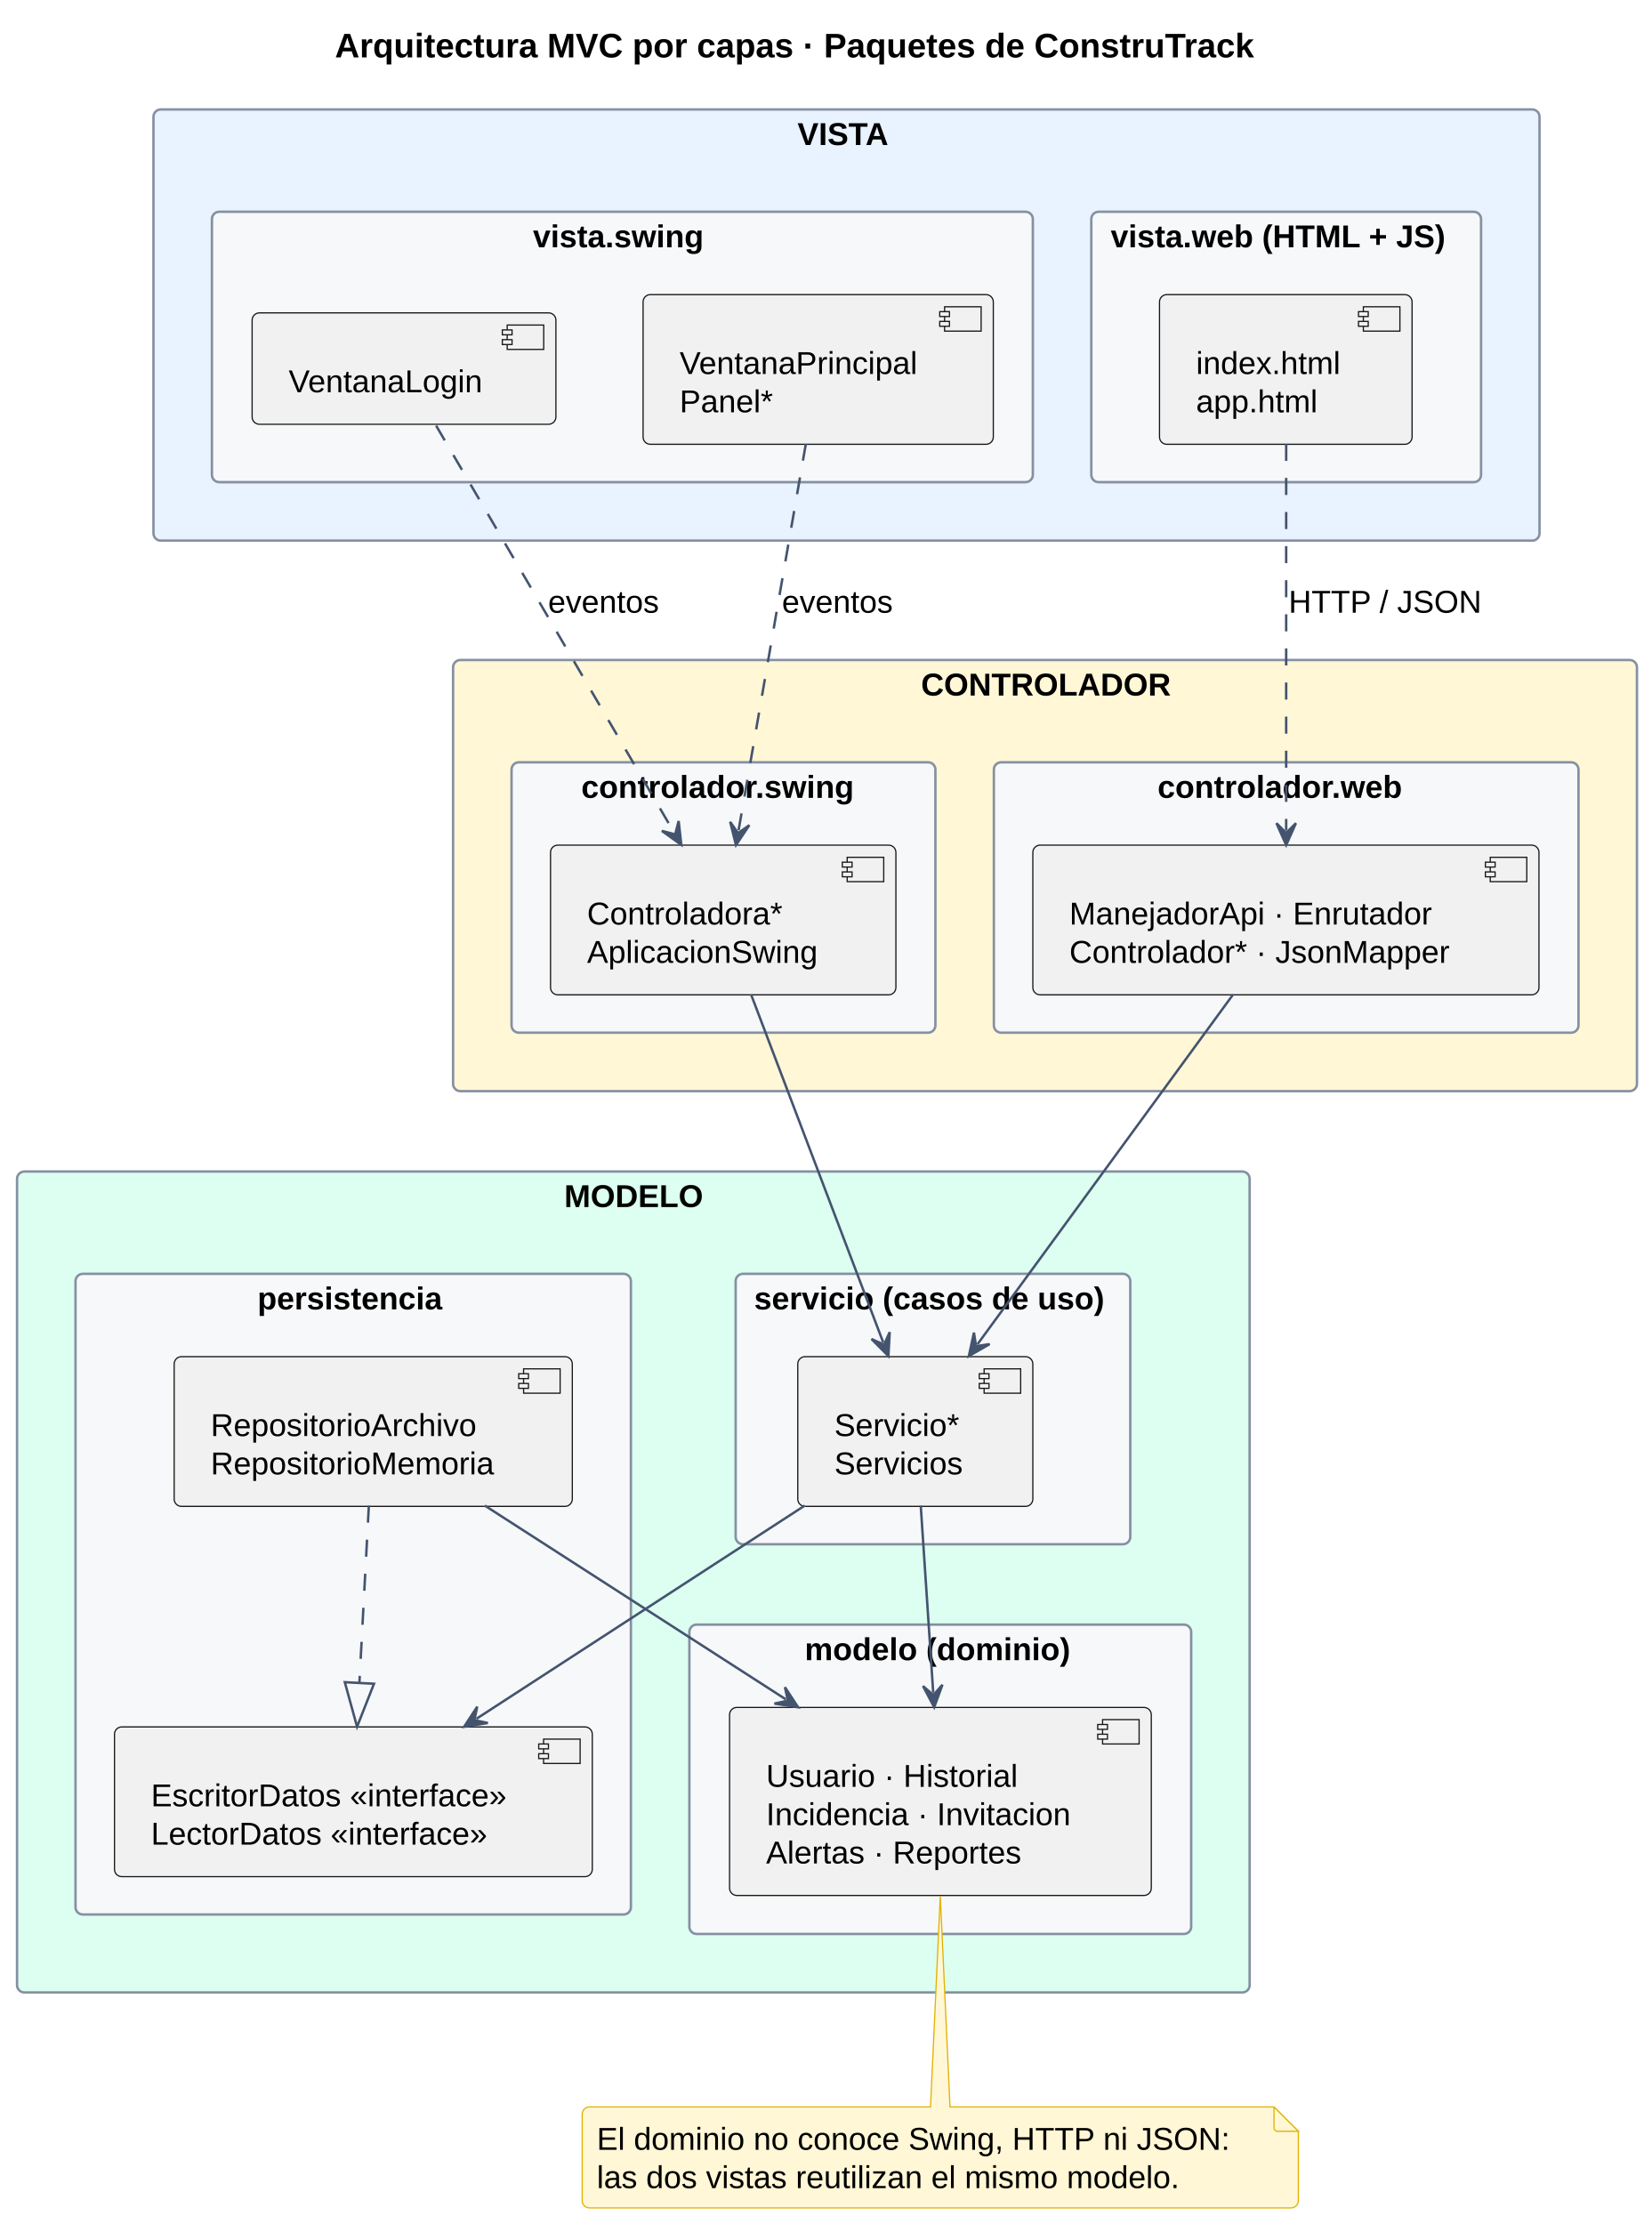
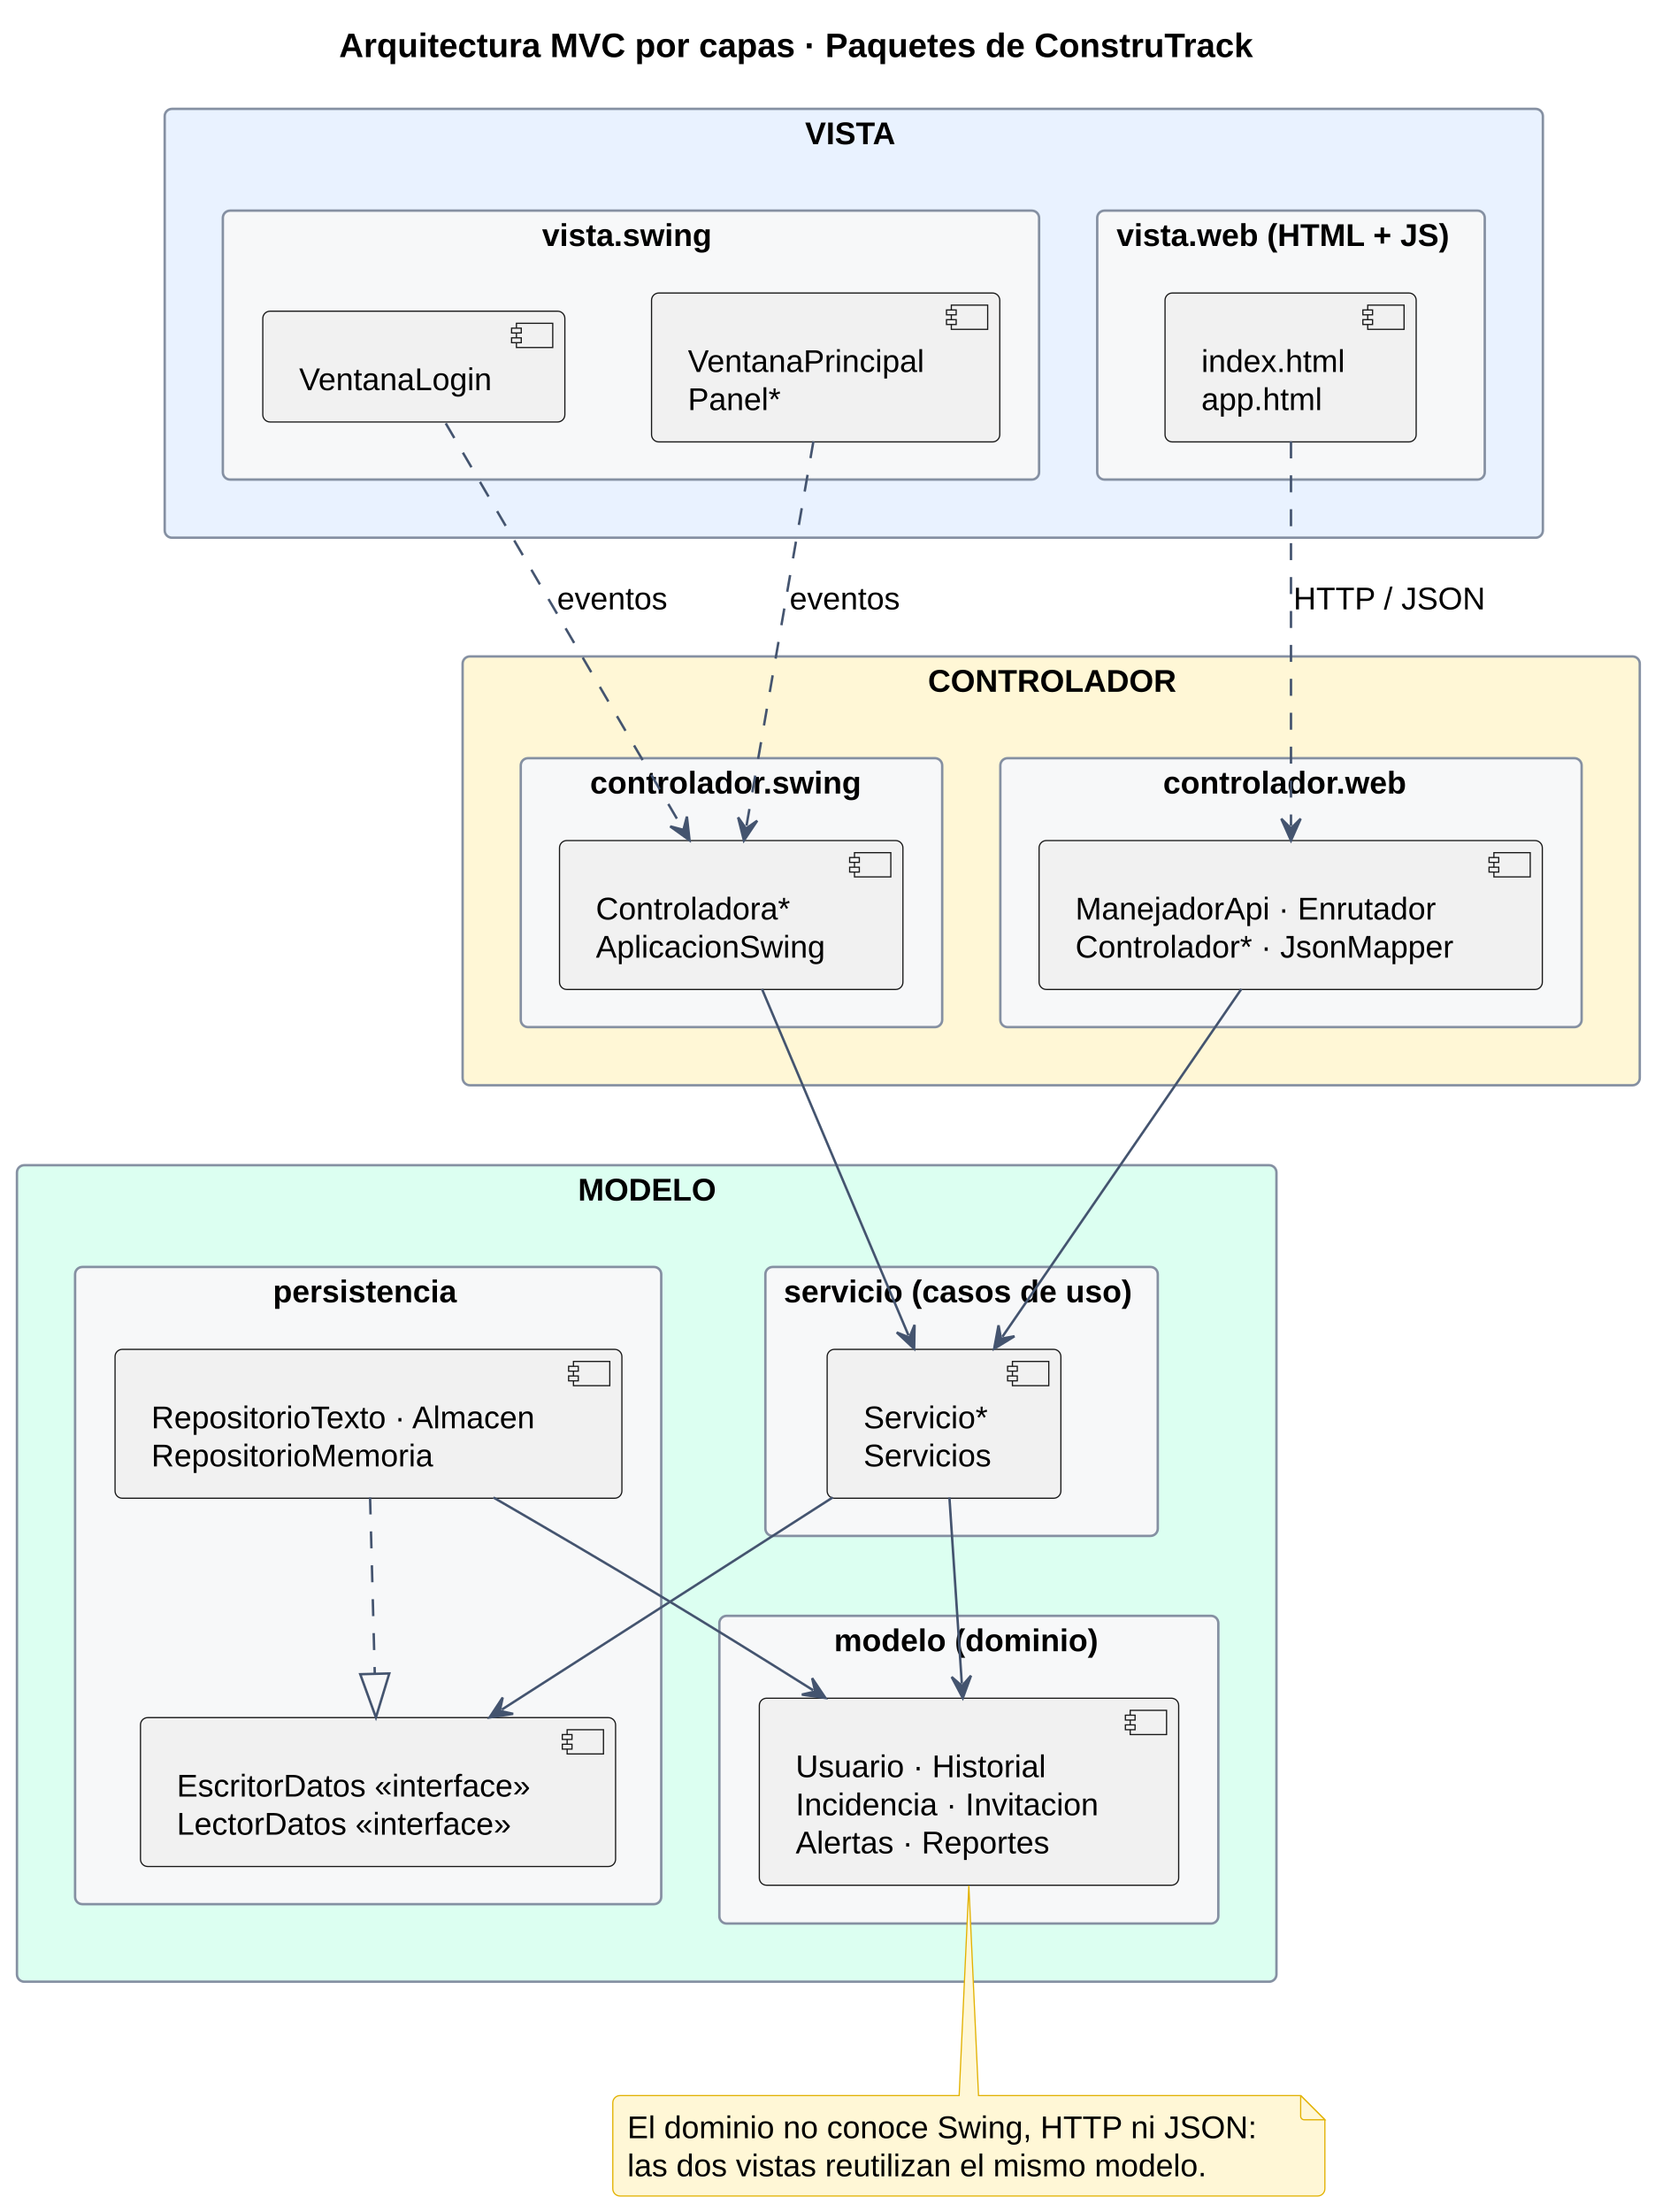
- <svg xmlns="http://www.w3.org/2000/svg" contentStyleType="text/css" height="913px" preserveAspectRatio="none" style="width:678px;height:913px;background:#FFFFFF;" version="1.1" viewBox="0 0 678 913" width="678px" zoomAndPan="magnify">
+ <svg xmlns="http://www.w3.org/2000/svg" contentStyleType="text/css" height="913px" preserveAspectRatio="none" style="width:683px;height:913px;background:#FFFFFF;" version="1.1" viewBox="0 0 683 913" width="683px" zoomAndPan="magnify">
  <defs />
  <g>
-     <text fill="#000000" font-family="Arial" font-size="14" font-weight="bold" lengthAdjust="spacing" textLength="388.999" x="137.5" y="23.562">Arquitectura MVC por capas · Paquetes de ConstruTrack</text>
+     <text fill="#000000" font-family="Arial" font-size="14" font-weight="bold" lengthAdjust="spacing" textLength="388.999" x="140" y="23.562">Arquitectura MVC por capas · Paquetes de ConstruTrack</text>
    <g id="cluster_V">
-       <rect fill="#E9F2FF" height="177" rx="3" ry="3" style="stroke:#8590A2;stroke-width:1;" width="569" x="63" y="44.94" />
-       <text fill="#000000" font-family="Arial" font-size="13" font-weight="bold" lengthAdjust="spacing" textLength="40.251" x="327.375" y="59.533">VISTA</text>
+       <rect fill="#E9F2FF" height="177" rx="3" ry="3" style="stroke:#8590A2;stroke-width:1;" width="569" x="68" y="44.94" />
+       <text fill="#000000" font-family="Arial" font-size="13" font-weight="bold" lengthAdjust="spacing" textLength="40.251" x="332.375" y="59.533">VISTA</text>
    </g>
    <g id="cluster_VS">
-       <rect fill="#F7F8F9" height="111" rx="3" ry="3" style="stroke:#8590A2;stroke-width:1;" width="337" x="87" y="86.939" />
-       <text fill="#000000" font-family="Arial" font-size="13" font-weight="bold" lengthAdjust="spacing" textLength="73.411" x="218.795" y="101.533">vista.swing</text>
+       <rect fill="#F7F8F9" height="111" rx="3" ry="3" style="stroke:#8590A2;stroke-width:1;" width="337" x="92" y="86.939" />
+       <text fill="#000000" font-family="Arial" font-size="13" font-weight="bold" lengthAdjust="spacing" textLength="73.411" x="223.795" y="101.533">vista.swing</text>
    </g>
    <g id="cluster_VW">
-       <rect fill="#F7F8F9" height="111" rx="3" ry="3" style="stroke:#8590A2;stroke-width:1;" width="160" x="448" y="86.939" />
-       <text fill="#000000" font-family="Arial" font-size="13" font-weight="bold" lengthAdjust="spacing" textLength="144.06" x="455.97" y="101.533">vista.web (HTML + JS)</text>
+       <rect fill="#F7F8F9" height="111" rx="3" ry="3" style="stroke:#8590A2;stroke-width:1;" width="160" x="453" y="86.939" />
+       <text fill="#000000" font-family="Arial" font-size="13" font-weight="bold" lengthAdjust="spacing" textLength="144.06" x="460.97" y="101.533">vista.web (HTML + JS)</text>
    </g>
    <g id="cluster_C">
-       <rect fill="#FFF7D6" height="177" rx="3" ry="3" style="stroke:#8590A2;stroke-width:1;" width="486" x="186" y="270.94" />
-       <text fill="#000000" font-family="Arial" font-size="13" font-weight="bold" lengthAdjust="spacing" textLength="101.772" x="378.114" y="285.533">CONTROLADOR</text>
+       <rect fill="#FFF7D6" height="177" rx="3" ry="3" style="stroke:#8590A2;stroke-width:1;" width="486" x="191" y="270.94" />
+       <text fill="#000000" font-family="Arial" font-size="13" font-weight="bold" lengthAdjust="spacing" textLength="101.772" x="383.114" y="285.533">CONTROLADOR</text>
    </g>
    <g id="cluster_CS">
-       <rect fill="#F7F8F9" height="111" rx="3" ry="3" style="stroke:#8590A2;stroke-width:1;" width="174" x="210" y="312.94" />
-       <text fill="#000000" font-family="Arial" font-size="13" font-weight="bold" lengthAdjust="spacing" textLength="116.778" x="238.611" y="327.533">controlador.swing</text>
+       <rect fill="#F7F8F9" height="111" rx="3" ry="3" style="stroke:#8590A2;stroke-width:1;" width="174" x="215" y="312.94" />
+       <text fill="#000000" font-family="Arial" font-size="13" font-weight="bold" lengthAdjust="spacing" textLength="116.778" x="243.611" y="327.533">controlador.swing</text>
    </g>
    <g id="cluster_CW">
-       <rect fill="#F7F8F9" height="111" rx="3" ry="3" style="stroke:#8590A2;stroke-width:1;" width="240" x="408" y="312.94" />
-       <text fill="#000000" font-family="Arial" font-size="13" font-weight="bold" lengthAdjust="spacing" textLength="105.606" x="475.197" y="327.533">controlador.web</text>
+       <rect fill="#F7F8F9" height="111" rx="3" ry="3" style="stroke:#8590A2;stroke-width:1;" width="240" x="413" y="312.94" />
+       <text fill="#000000" font-family="Arial" font-size="13" font-weight="bold" lengthAdjust="spacing" textLength="105.606" x="480.197" y="327.533">controlador.web</text>
    </g>
    <g id="cluster_M">
-       <rect fill="#DCFFF1" height="337" rx="3" ry="3" style="stroke:#8590A2;stroke-width:1;" width="506" x="7" y="480.94" />
-       <text fill="#000000" font-family="Arial" font-size="13" font-weight="bold" lengthAdjust="spacing" textLength="56.78" x="231.61" y="495.533">MODELO</text>
+       <rect fill="#DCFFF1" height="337" rx="3" ry="3" style="stroke:#8590A2;stroke-width:1;" width="520" x="7" y="480.94" />
+       <text fill="#000000" font-family="Arial" font-size="13" font-weight="bold" lengthAdjust="spacing" textLength="56.78" x="238.61" y="495.533">MODELO</text>
    </g>
    <g id="cluster_SV">
-       <rect fill="#F7F8F9" height="111" rx="3" ry="3" style="stroke:#8590A2;stroke-width:1;" width="162" x="302" y="522.939" />
-       <text fill="#000000" font-family="Arial" font-size="13" font-weight="bold" lengthAdjust="spacing" textLength="146.834" x="309.583" y="537.533">servicio (casos de uso)</text>
+       <rect fill="#F7F8F9" height="111" rx="3" ry="3" style="stroke:#8590A2;stroke-width:1;" width="162" x="316" y="522.939" />
+       <text fill="#000000" font-family="Arial" font-size="13" font-weight="bold" lengthAdjust="spacing" textLength="146.834" x="323.583" y="537.533">servicio (casos de uso)</text>
    </g>
    <g id="cluster_MD">
-       <rect fill="#F7F8F9" height="127" rx="3" ry="3" style="stroke:#8590A2;stroke-width:1;" width="206" x="283" y="666.939" />
-       <text fill="#000000" font-family="Arial" font-size="13" font-weight="bold" lengthAdjust="spacing" textLength="111.293" x="330.353" y="681.533">modelo (dominio)</text>
+       <rect fill="#F7F8F9" height="127" rx="3" ry="3" style="stroke:#8590A2;stroke-width:1;" width="206" x="297" y="666.939" />
+       <text fill="#000000" font-family="Arial" font-size="13" font-weight="bold" lengthAdjust="spacing" textLength="111.293" x="344.353" y="681.533">modelo (dominio)</text>
    </g>
    <g id="cluster_PE">
-       <rect fill="#F7F8F9" height="263" rx="3" ry="3" style="stroke:#8590A2;stroke-width:1;" width="228" x="31" y="522.939" />
-       <text fill="#000000" font-family="Arial" font-size="13" font-weight="bold" lengthAdjust="spacing" textLength="78.635" x="105.683" y="537.533">persistencia</text>
+       <rect fill="#F7F8F9" height="263" rx="3" ry="3" style="stroke:#8590A2;stroke-width:1;" width="242" x="31" y="522.939" />
+       <text fill="#000000" font-family="Arial" font-size="13" font-weight="bold" lengthAdjust="spacing" textLength="78.635" x="112.683" y="537.533">persistencia</text>
    </g>
    <g id="elem_VL">
-       <rect fill="#F1F1F1" height="45.73" rx="3" ry="3" style="stroke:#181818;stroke-width:0.5;" width="124.71" x="103.5" y="128.44" />
-       <rect fill="#F1F1F1" height="10" style="stroke:#181818;stroke-width:0.5;" width="15" x="208.209" y="133.44" />
-       <rect fill="#F1F1F1" height="2" style="stroke:#181818;stroke-width:0.5;" width="4" x="206.209" y="135.44" />
-       <rect fill="#F1F1F1" height="2" style="stroke:#181818;stroke-width:0.5;" width="4" x="206.209" y="139.44" />
-       <text fill="#000000" font-family="Arial" font-size="13" lengthAdjust="spacing" textLength="84.71" x="118.5" y="161.033">VentanaLogin</text>
+       <rect fill="#F1F1F1" height="45.73" rx="3" ry="3" style="stroke:#181818;stroke-width:0.5;" width="124.71" x="108.5" y="128.44" />
+       <rect fill="#F1F1F1" height="10" style="stroke:#181818;stroke-width:0.5;" width="15" x="213.209" y="133.44" />
+       <rect fill="#F1F1F1" height="2" style="stroke:#181818;stroke-width:0.5;" width="4" x="211.209" y="135.44" />
+       <rect fill="#F1F1F1" height="2" style="stroke:#181818;stroke-width:0.5;" width="4" x="211.209" y="139.44" />
+       <text fill="#000000" font-family="Arial" font-size="13" lengthAdjust="spacing" textLength="84.71" x="123.5" y="161.033">VentanaLogin</text>
    </g>
    <g id="elem_VP">
-       <rect fill="#F1F1F1" height="61.459" rx="3" ry="3" style="stroke:#181818;stroke-width:0.5;" width="143.772" x="264" y="120.939" />
-       <rect fill="#F1F1F1" height="10" style="stroke:#181818;stroke-width:0.5;" width="15" x="387.772" y="125.939" />
-       <rect fill="#F1F1F1" height="2" style="stroke:#181818;stroke-width:0.5;" width="4" x="385.772" y="127.939" />
-       <rect fill="#F1F1F1" height="2" style="stroke:#181818;stroke-width:0.5;" width="4" x="385.772" y="131.94" />
-       <text fill="#000000" font-family="Arial" font-size="13" lengthAdjust="spacing" textLength="103.772" x="279" y="153.533">VentanaPrincipal</text>
-       <text fill="#000000" font-family="Arial" font-size="13" lengthAdjust="spacing" textLength="40.523" x="279" y="169.263">Panel*</text>
+       <rect fill="#F1F1F1" height="61.459" rx="3" ry="3" style="stroke:#181818;stroke-width:0.5;" width="143.772" x="269" y="120.939" />
+       <rect fill="#F1F1F1" height="10" style="stroke:#181818;stroke-width:0.5;" width="15" x="392.772" y="125.939" />
+       <rect fill="#F1F1F1" height="2" style="stroke:#181818;stroke-width:0.5;" width="4" x="390.772" y="127.939" />
+       <rect fill="#F1F1F1" height="2" style="stroke:#181818;stroke-width:0.5;" width="4" x="390.772" y="131.94" />
+       <text fill="#000000" font-family="Arial" font-size="13" lengthAdjust="spacing" textLength="103.772" x="284" y="153.533">VentanaPrincipal</text>
+       <text fill="#000000" font-family="Arial" font-size="13" lengthAdjust="spacing" textLength="40.523" x="284" y="169.263">Panel*</text>
    </g>
    <g id="elem_HT">
-       <rect fill="#F1F1F1" height="61.459" rx="3" ry="3" style="stroke:#181818;stroke-width:0.5;" width="103.686" x="476" y="120.939" />
-       <rect fill="#F1F1F1" height="10" style="stroke:#181818;stroke-width:0.5;" width="15" x="559.686" y="125.939" />
-       <rect fill="#F1F1F1" height="2" style="stroke:#181818;stroke-width:0.5;" width="4" x="557.686" y="127.939" />
-       <rect fill="#F1F1F1" height="2" style="stroke:#181818;stroke-width:0.5;" width="4" x="557.686" y="131.94" />
-       <text fill="#000000" font-family="Arial" font-size="13" lengthAdjust="spacing" textLength="63.686" x="491" y="153.533">index.html</text>
-       <text fill="#000000" font-family="Arial" font-size="13" lengthAdjust="spacing" textLength="53.441" x="491" y="169.263">app.html</text>
+       <rect fill="#F1F1F1" height="61.459" rx="3" ry="3" style="stroke:#181818;stroke-width:0.5;" width="103.686" x="481" y="120.939" />
+       <rect fill="#F1F1F1" height="10" style="stroke:#181818;stroke-width:0.5;" width="15" x="564.686" y="125.939" />
+       <rect fill="#F1F1F1" height="2" style="stroke:#181818;stroke-width:0.5;" width="4" x="562.686" y="127.939" />
+       <rect fill="#F1F1F1" height="2" style="stroke:#181818;stroke-width:0.5;" width="4" x="562.686" y="131.94" />
+       <text fill="#000000" font-family="Arial" font-size="13" lengthAdjust="spacing" textLength="63.686" x="496" y="153.533">index.html</text>
+       <text fill="#000000" font-family="Arial" font-size="13" lengthAdjust="spacing" textLength="53.441" x="496" y="169.263">app.html</text>
    </g>
    <g id="elem_CSW">
-       <rect fill="#F1F1F1" height="61.459" rx="3" ry="3" style="stroke:#181818;stroke-width:0.5;" width="141.785" x="226" y="346.94" />
-       <rect fill="#F1F1F1" height="10" style="stroke:#181818;stroke-width:0.5;" width="15" x="347.785" y="351.94" />
-       <rect fill="#F1F1F1" height="2" style="stroke:#181818;stroke-width:0.5;" width="4" x="345.785" y="353.94" />
-       <rect fill="#F1F1F1" height="2" style="stroke:#181818;stroke-width:0.5;" width="4" x="345.785" y="357.94" />
-       <text fill="#000000" font-family="Arial" font-size="13" lengthAdjust="spacing" textLength="86.823" x="241" y="379.533">Controladora*</text>
-       <text fill="#000000" font-family="Arial" font-size="13" lengthAdjust="spacing" textLength="101.785" x="241" y="395.263">AplicacionSwing</text>
+       <rect fill="#F1F1F1" height="61.459" rx="3" ry="3" style="stroke:#181818;stroke-width:0.5;" width="141.785" x="231" y="346.94" />
+       <rect fill="#F1F1F1" height="10" style="stroke:#181818;stroke-width:0.5;" width="15" x="352.785" y="351.94" />
+       <rect fill="#F1F1F1" height="2" style="stroke:#181818;stroke-width:0.5;" width="4" x="350.785" y="353.94" />
+       <rect fill="#F1F1F1" height="2" style="stroke:#181818;stroke-width:0.5;" width="4" x="350.785" y="357.94" />
+       <text fill="#000000" font-family="Arial" font-size="13" lengthAdjust="spacing" textLength="86.823" x="246" y="379.533">Controladora*</text>
+       <text fill="#000000" font-family="Arial" font-size="13" lengthAdjust="spacing" textLength="101.785" x="246" y="395.263">AplicacionSwing</text>
    </g>
    <g id="elem_CWE">
-       <rect fill="#F1F1F1" height="61.459" rx="3" ry="3" style="stroke:#181818;stroke-width:0.5;" width="207.775" x="424" y="346.94" />
-       <rect fill="#F1F1F1" height="10" style="stroke:#181818;stroke-width:0.5;" width="15" x="611.775" y="351.94" />
-       <rect fill="#F1F1F1" height="2" style="stroke:#181818;stroke-width:0.5;" width="4" x="609.775" y="353.94" />
-       <rect fill="#F1F1F1" height="2" style="stroke:#181818;stroke-width:0.5;" width="4" x="609.775" y="357.94" />
-       <text fill="#000000" font-family="Arial" font-size="13" lengthAdjust="spacing" textLength="156.812" x="439" y="379.533">ManejadorApi · Enrutador</text>
-       <text fill="#000000" font-family="Arial" font-size="13" lengthAdjust="spacing" textLength="167.775" x="439" y="395.263">Controlador* · JsonMapper</text>
+       <rect fill="#F1F1F1" height="61.459" rx="3" ry="3" style="stroke:#181818;stroke-width:0.5;" width="207.775" x="429" y="346.94" />
+       <rect fill="#F1F1F1" height="10" style="stroke:#181818;stroke-width:0.5;" width="15" x="616.775" y="351.94" />
+       <rect fill="#F1F1F1" height="2" style="stroke:#181818;stroke-width:0.5;" width="4" x="614.775" y="353.94" />
+       <rect fill="#F1F1F1" height="2" style="stroke:#181818;stroke-width:0.5;" width="4" x="614.775" y="357.94" />
+       <text fill="#000000" font-family="Arial" font-size="13" lengthAdjust="spacing" textLength="156.812" x="444" y="379.533">ManejadorApi · Enrutador</text>
+       <text fill="#000000" font-family="Arial" font-size="13" lengthAdjust="spacing" textLength="167.775" x="444" y="395.263">Controlador* · JsonMapper</text>
    </g>
    <g id="elem_SVC">
-       <rect fill="#F1F1F1" height="61.459" rx="3" ry="3" style="stroke:#181818;stroke-width:0.5;" width="96.501" x="327.5" y="556.939" />
-       <rect fill="#F1F1F1" height="10" style="stroke:#181818;stroke-width:0.5;" width="15" x="404" y="561.939" />
-       <rect fill="#F1F1F1" height="2" style="stroke:#181818;stroke-width:0.5;" width="4" x="402" y="563.939" />
-       <rect fill="#F1F1F1" height="2" style="stroke:#181818;stroke-width:0.5;" width="4" x="402" y="567.939" />
-       <text fill="#000000" font-family="Arial" font-size="13" lengthAdjust="spacing" textLength="56.151" x="342.5" y="589.533">Servicio*</text>
-       <text fill="#000000" font-family="Arial" font-size="13" lengthAdjust="spacing" textLength="56.501" x="342.5" y="605.263">Servicios</text>
+       <rect fill="#F1F1F1" height="61.459" rx="3" ry="3" style="stroke:#181818;stroke-width:0.5;" width="96.501" x="341.5" y="556.939" />
+       <rect fill="#F1F1F1" height="10" style="stroke:#181818;stroke-width:0.5;" width="15" x="418" y="561.939" />
+       <rect fill="#F1F1F1" height="2" style="stroke:#181818;stroke-width:0.5;" width="4" x="416" y="563.939" />
+       <rect fill="#F1F1F1" height="2" style="stroke:#181818;stroke-width:0.5;" width="4" x="416" y="567.939" />
+       <text fill="#000000" font-family="Arial" font-size="13" lengthAdjust="spacing" textLength="56.151" x="356.5" y="589.533">Servicio*</text>
+       <text fill="#000000" font-family="Arial" font-size="13" lengthAdjust="spacing" textLength="56.501" x="356.5" y="605.263">Servicios</text>
    </g>
    <g id="elem_DOM">
-       <rect fill="#F1F1F1" height="77.189" rx="3" ry="3" style="stroke:#181818;stroke-width:0.5;" width="173.129" x="299.5" y="700.939" />
-       <rect fill="#F1F1F1" height="10" style="stroke:#181818;stroke-width:0.5;" width="15" x="452.629" y="705.939" />
-       <rect fill="#F1F1F1" height="2" style="stroke:#181818;stroke-width:0.5;" width="4" x="450.629" y="707.939" />
-       <rect fill="#F1F1F1" height="2" style="stroke:#181818;stroke-width:0.5;" width="4" x="450.629" y="711.939" />
-       <text fill="#000000" font-family="Arial" font-size="13" lengthAdjust="spacing" textLength="108.627" x="314.5" y="733.533">Usuario · Historial</text>
-       <text fill="#000000" font-family="Arial" font-size="13" lengthAdjust="spacing" textLength="133.129" x="314.5" y="749.263">Incidencia · Invitacion</text>
-       <text fill="#000000" font-family="Arial" font-size="13" lengthAdjust="spacing" textLength="109.351" x="314.5" y="764.992">Alertas · Reportes</text>
+       <rect fill="#F1F1F1" height="77.189" rx="3" ry="3" style="stroke:#181818;stroke-width:0.5;" width="173.129" x="313.5" y="700.939" />
+       <rect fill="#F1F1F1" height="10" style="stroke:#181818;stroke-width:0.5;" width="15" x="466.629" y="705.939" />
+       <rect fill="#F1F1F1" height="2" style="stroke:#181818;stroke-width:0.5;" width="4" x="464.629" y="707.939" />
+       <rect fill="#F1F1F1" height="2" style="stroke:#181818;stroke-width:0.5;" width="4" x="464.629" y="711.939" />
+       <text fill="#000000" font-family="Arial" font-size="13" lengthAdjust="spacing" textLength="108.627" x="328.5" y="733.533">Usuario · Historial</text>
+       <text fill="#000000" font-family="Arial" font-size="13" lengthAdjust="spacing" textLength="133.129" x="328.5" y="749.263">Incidencia · Invitacion</text>
+       <text fill="#000000" font-family="Arial" font-size="13" lengthAdjust="spacing" textLength="109.351" x="328.5" y="764.992">Alertas · Reportes</text>
    </g>
    <g id="elem_PI">
-       <rect fill="#F1F1F1" height="61.459" rx="3" ry="3" style="stroke:#181818;stroke-width:0.5;" width="196.152" x="47" y="708.939" />
-       <rect fill="#F1F1F1" height="10" style="stroke:#181818;stroke-width:0.5;" width="15" x="223.152" y="713.939" />
-       <rect fill="#F1F1F1" height="2" style="stroke:#181818;stroke-width:0.5;" width="4" x="221.152" y="715.939" />
-       <rect fill="#F1F1F1" height="2" style="stroke:#181818;stroke-width:0.5;" width="4" x="221.152" y="719.939" />
-       <text fill="#000000" font-family="Arial" font-size="13" lengthAdjust="spacing" textLength="156.152" x="62" y="741.533">EscritorDatos «interface»</text>
-       <text fill="#000000" font-family="Arial" font-size="13" lengthAdjust="spacing" textLength="148.364" x="62" y="757.263">LectorDatos «interface»</text>
+       <rect fill="#F1F1F1" height="61.459" rx="3" ry="3" style="stroke:#181818;stroke-width:0.5;" width="196.152" x="58" y="708.939" />
+       <rect fill="#F1F1F1" height="10" style="stroke:#181818;stroke-width:0.5;" width="15" x="234.152" y="713.939" />
+       <rect fill="#F1F1F1" height="2" style="stroke:#181818;stroke-width:0.5;" width="4" x="232.152" y="715.939" />
+       <rect fill="#F1F1F1" height="2" style="stroke:#181818;stroke-width:0.5;" width="4" x="232.152" y="719.939" />
+       <text fill="#000000" font-family="Arial" font-size="13" lengthAdjust="spacing" textLength="156.152" x="73" y="741.533">EscritorDatos «interface»</text>
+       <text fill="#000000" font-family="Arial" font-size="13" lengthAdjust="spacing" textLength="148.364" x="73" y="757.263">LectorDatos «interface»</text>
    </g>
    <g id="elem_PR">
-       <rect fill="#F1F1F1" height="61.459" rx="3" ry="3" style="stroke:#181818;stroke-width:0.5;" width="163.443" x="71.5" y="556.939" />
-       <rect fill="#F1F1F1" height="10" style="stroke:#181818;stroke-width:0.5;" width="15" x="214.943" y="561.939" />
-       <rect fill="#F1F1F1" height="2" style="stroke:#181818;stroke-width:0.5;" width="4" x="212.943" y="563.939" />
-       <rect fill="#F1F1F1" height="2" style="stroke:#181818;stroke-width:0.5;" width="4" x="212.943" y="567.939" />
-       <text fill="#000000" font-family="Arial" font-size="13" lengthAdjust="spacing" textLength="116.822" x="86.5" y="589.533">RepositorioArchivo</text>
-       <text fill="#000000" font-family="Arial" font-size="13" lengthAdjust="spacing" textLength="123.443" x="86.5" y="605.263">RepositorioMemoria</text>
+       <rect fill="#F1F1F1" height="61.459" rx="3" ry="3" style="stroke:#181818;stroke-width:0.5;" width="209.26" x="47.5" y="556.939" />
+       <rect fill="#F1F1F1" height="10" style="stroke:#181818;stroke-width:0.5;" width="15" x="236.76" y="561.939" />
+       <rect fill="#F1F1F1" height="2" style="stroke:#181818;stroke-width:0.5;" width="4" x="234.76" y="563.939" />
+       <rect fill="#F1F1F1" height="2" style="stroke:#181818;stroke-width:0.5;" width="4" x="234.76" y="567.939" />
+       <text fill="#000000" font-family="Arial" font-size="13" lengthAdjust="spacing" textLength="169.26" x="62.5" y="589.533">RepositorioTexto · Almacen</text>
+       <text fill="#000000" font-family="Arial" font-size="13" lengthAdjust="spacing" textLength="123.443" x="62.5" y="605.263">RepositorioMemoria</text>
    </g>
    <g id="elem_GMN30">
-       <path d="M239,867.939 L239,903.398 A3,3 0 0 0 242,906.398 L529.994,906.398 A3,3 0 0 0 532.994,903.398 L532.994,874.939 L522.994,864.939 L390,864.939 L386,778.269 L382,864.939 L242,864.939 A3,3 0 0 0 239,867.939 " fill="#FFF7D6" style="stroke:#E2B203;stroke-width:0.5;" />
-       <path d="M522.994,864.939 L522.994,873.439 A1.5,1.5 0 0 0 524.494,874.939 L532.994,874.939 L522.994,864.939 " fill="#FFF7D6" style="stroke:#E2B203;stroke-width:0.5;" />
-       <text fill="#000000" font-family="Arial" font-size="13" lengthAdjust="spacing" textLength="272.994" x="245" y="882.533">El dominio no conoce Swing, HTTP ni JSON:</text>
-       <text fill="#000000" font-family="Arial" font-size="13" lengthAdjust="spacing" textLength="254.332" x="245" y="898.263">las dos vistas reutilizan el mismo modelo.</text>
+       <path d="M253,867.939 L253,903.398 A3,3 0 0 0 256,906.398 L543.994,906.398 A3,3 0 0 0 546.994,903.398 L546.994,874.939 L536.994,864.939 L404,864.939 L400,778.269 L396,864.939 L256,864.939 A3,3 0 0 0 253,867.939 " fill="#FFF7D6" style="stroke:#E2B203;stroke-width:0.5;" />
+       <path d="M536.994,864.939 L536.994,873.439 A1.5,1.5 0 0 0 538.494,874.939 L546.994,874.939 L536.994,864.939 " fill="#FFF7D6" style="stroke:#E2B203;stroke-width:0.5;" />
+       <text fill="#000000" font-family="Arial" font-size="13" lengthAdjust="spacing" textLength="272.994" x="259" y="882.533">El dominio no conoce Swing, HTTP ni JSON:</text>
+       <text fill="#000000" font-family="Arial" font-size="13" lengthAdjust="spacing" textLength="254.332" x="259" y="898.263">las dos vistas reutilizan el mismo modelo.</text>
    </g>
    <g id="link_VL_CSW">
-       <path d="M179.04,174.739 C202.79,215.35 250.071,296.19 276.661,341.66 " fill="none" id="VL-to-CSW" style="stroke:#44546F;stroke-width:1;stroke-dasharray:7.0,7.0;" />
-       <polygon fill="#44546F" points="279.69,346.839,278.6,337.051,277.166,342.523,271.694,341.09,279.69,346.839" style="stroke:#44546F;stroke-width:1;" />
-       <text fill="#000000" font-family="Arial" font-size="13" lengthAdjust="spacing" textLength="49.055" x="225" y="251.533">eventos</text>
+       <path d="M184.04,174.739 C207.79,215.35 255.071,296.19 281.661,341.66 " fill="none" id="VL-to-CSW" style="stroke:#44546F;stroke-width:1;stroke-dasharray:7.0,7.0;" />
+       <polygon fill="#44546F" points="284.69,346.839,283.6,337.051,282.166,342.523,276.694,341.09,284.69,346.839" style="stroke:#44546F;stroke-width:1;" />
+       <text fill="#000000" font-family="Arial" font-size="13" lengthAdjust="spacing" textLength="49.055" x="230" y="251.533">eventos</text>
    </g>
    <g id="link_VP_CSW">
-       <path d="M330.82,182.19 C323.34,225.149 310.63,298.188 303.17,341.018 " fill="none" id="VP-to-CSW" style="stroke:#44546F;stroke-width:1;stroke-dasharray:7.0,7.0;" />
-       <polygon fill="#44546F" points="302.14,346.93,307.625,338.749,302.998,342.004,299.744,337.377,302.14,346.93" style="stroke:#44546F;stroke-width:1;" />
-       <text fill="#000000" font-family="Arial" font-size="13" lengthAdjust="spacing" textLength="49.055" x="321" y="251.533">eventos</text>
+       <path d="M335.82,182.19 C328.34,225.149 315.63,298.188 308.17,341.018 " fill="none" id="VP-to-CSW" style="stroke:#44546F;stroke-width:1;stroke-dasharray:7.0,7.0;" />
+       <polygon fill="#44546F" points="307.14,346.93,312.625,338.749,307.998,342.004,304.744,337.377,307.14,346.93" style="stroke:#44546F;stroke-width:1;" />
+       <text fill="#000000" font-family="Arial" font-size="13" lengthAdjust="spacing" textLength="49.055" x="326" y="251.533">eventos</text>
    </g>
    <g id="link_HT_CWE">
-       <path d="M528,182.19 C528,225.149 528,298.099 528,340.93 " fill="none" id="HT-to-CWE" style="stroke:#44546F;stroke-width:1;stroke-dasharray:7.0,7.0;" />
-       <polygon fill="#44546F" points="528,346.93,532,337.93,528,341.93,524,337.93,528,346.93" style="stroke:#44546F;stroke-width:1;" />
-       <text fill="#000000" font-family="Arial" font-size="13" lengthAdjust="spacing" textLength="82.24" x="529" y="251.533">HTTP / JSON</text>
+       <path d="M533,182.19 C533,225.149 533,298.099 533,340.93 " fill="none" id="HT-to-CWE" style="stroke:#44546F;stroke-width:1;stroke-dasharray:7.0,7.0;" />
+       <polygon fill="#44546F" points="533,346.93,537,337.93,533,341.93,529,337.93,533,346.93" style="stroke:#44546F;stroke-width:1;" />
+       <text fill="#000000" font-family="Arial" font-size="13" lengthAdjust="spacing" textLength="82.24" x="534" y="251.533">HTTP / JSON</text>
    </g>
    <g id="link_CSW_SVC">
-       <path d="M308.32,408.24 C323.34,447.779 347.559,511.571 362.569,551.081 " fill="none" id="CSW-to-SVC" style="stroke:#44546F;stroke-width:1;" />
-       <polygon fill="#44546F" points="364.7,556.689,365.243,546.856,362.924,552.015,357.764,549.697,364.7,556.689" style="stroke:#44546F;stroke-width:1;" />
+       <path d="M314.61,408.24 C331.34,447.779 358.362,511.654 375.082,551.164 " fill="none" id="CSW-to-SVC" style="stroke:#44546F;stroke-width:1;" />
+       <polygon fill="#44546F" points="377.42,556.689,377.596,546.842,375.471,552.085,370.229,549.96,377.42,556.689" style="stroke:#44546F;stroke-width:1;" />
    </g>
    <g id="link_CWE_SVC">
-       <path d="M506.22,408.24 C477.33,447.779 430.15,512.335 401.28,551.845 " fill="none" id="CWE-to-SVC" style="stroke:#44546F;stroke-width:1;" />
-       <polygon fill="#44546F" points="397.74,556.689,406.279,551.783,400.69,552.652,399.82,547.063,397.74,556.689" style="stroke:#44546F;stroke-width:1;" />
+       <path d="M512.51,408.24 C485.33,447.779 441.02,512.236 413.85,551.746 " fill="none" id="CWE-to-SVC" style="stroke:#44546F;stroke-width:1;" />
+       <polygon fill="#44546F" points="410.45,556.689,418.846,551.54,413.283,552.57,412.254,547.007,410.45,556.689" style="stroke:#44546F;stroke-width:1;" />
    </g>
    <g id="link_SVC_DOM">
-       <path d="M377.98,618.08 C379.56,641.809 381.39,669.273 383.1,694.883 " fill="none" id="SVC-to-DOM" style="stroke:#44546F;stroke-width:1;" />
-       <polygon fill="#44546F" points="383.5,700.87,386.892,691.623,383.167,695.881,378.909,692.156,383.5,700.87" style="stroke:#44546F;stroke-width:1;" />
+       <path d="M391.98,618.08 C393.56,641.809 395.39,669.273 397.1,694.883 " fill="none" id="SVC-to-DOM" style="stroke:#44546F;stroke-width:1;" />
+       <polygon fill="#44546F" points="397.5,700.87,400.892,691.623,397.167,695.881,392.909,692.156,397.5,700.87" style="stroke:#44546F;stroke-width:1;" />
    </g>
    <g id="link_SVC_PI">
-       <path d="M330.36,618.08 C289.86,644.37 236.042,679.322 195.572,705.602 " fill="none" id="SVC-to-PI" style="stroke:#44546F;stroke-width:1;" />
-       <polygon fill="#44546F" points="190.54,708.87,200.267,707.323,194.733,706.146,195.91,700.613,190.54,708.87" style="stroke:#44546F;stroke-width:1;" />
+       <path d="M343.77,618.08 C302.75,644.37 248.181,679.352 207.181,705.632 " fill="none" id="SVC-to-PI" style="stroke:#44546F;stroke-width:1;" />
+       <polygon fill="#44546F" points="202.13,708.87,211.866,707.38,206.339,706.171,207.548,700.645,202.13,708.87" style="stroke:#44546F;stroke-width:1;" />
    </g>
    <g id="link_PR_PI">
-       <path d="M151.42,618.08 C150.02,644.37 148.938,664.615 147.537,690.895 " fill="none" id="PR-to-PI" style="stroke:#44546F;stroke-width:1;stroke-dasharray:7.0,7.0;" />
-       <polygon fill="none" points="146.58,708.87,153.529,691.214,141.546,690.576,146.58,708.87" style="stroke:#44546F;stroke-width:1;" />
+       <path d="M152.79,618.08 C153.49,644.37 154.031,664.596 154.731,690.876 " fill="none" id="PR-to-PI" style="stroke:#44546F;stroke-width:1;stroke-dasharray:7.0,7.0;" />
+       <polygon fill="none" points="155.21,708.87,160.729,690.716,148.733,691.036,155.21,708.87" style="stroke:#44546F;stroke-width:1;" />
    </g>
    <g id="link_PR_DOM">
-       <path d="M199.03,618.08 C235.9,641.809 282.805,672.012 322.595,697.622 " fill="none" id="PR-to-DOM" style="stroke:#44546F;stroke-width:1;" />
-       <polygon fill="#44546F" points="327.64,700.87,322.237,692.635,323.436,698.163,317.907,699.362,327.64,700.87" style="stroke:#44546F;stroke-width:1;" />
+       <path d="M203.73,618.1 C225.25,630.559 250.42,645.299 273,658.939 C295.26,672.389 314.43,684.267 335.72,697.647 " fill="none" id="PR-to-DOM" style="stroke:#44546F;stroke-width:1;" />
+       <polygon fill="#44546F" points="340.8,700.84,335.308,692.664,336.567,698.179,331.051,699.437,340.8,700.84" style="stroke:#44546F;stroke-width:1;" />
    </g>
  </g>
</svg>
